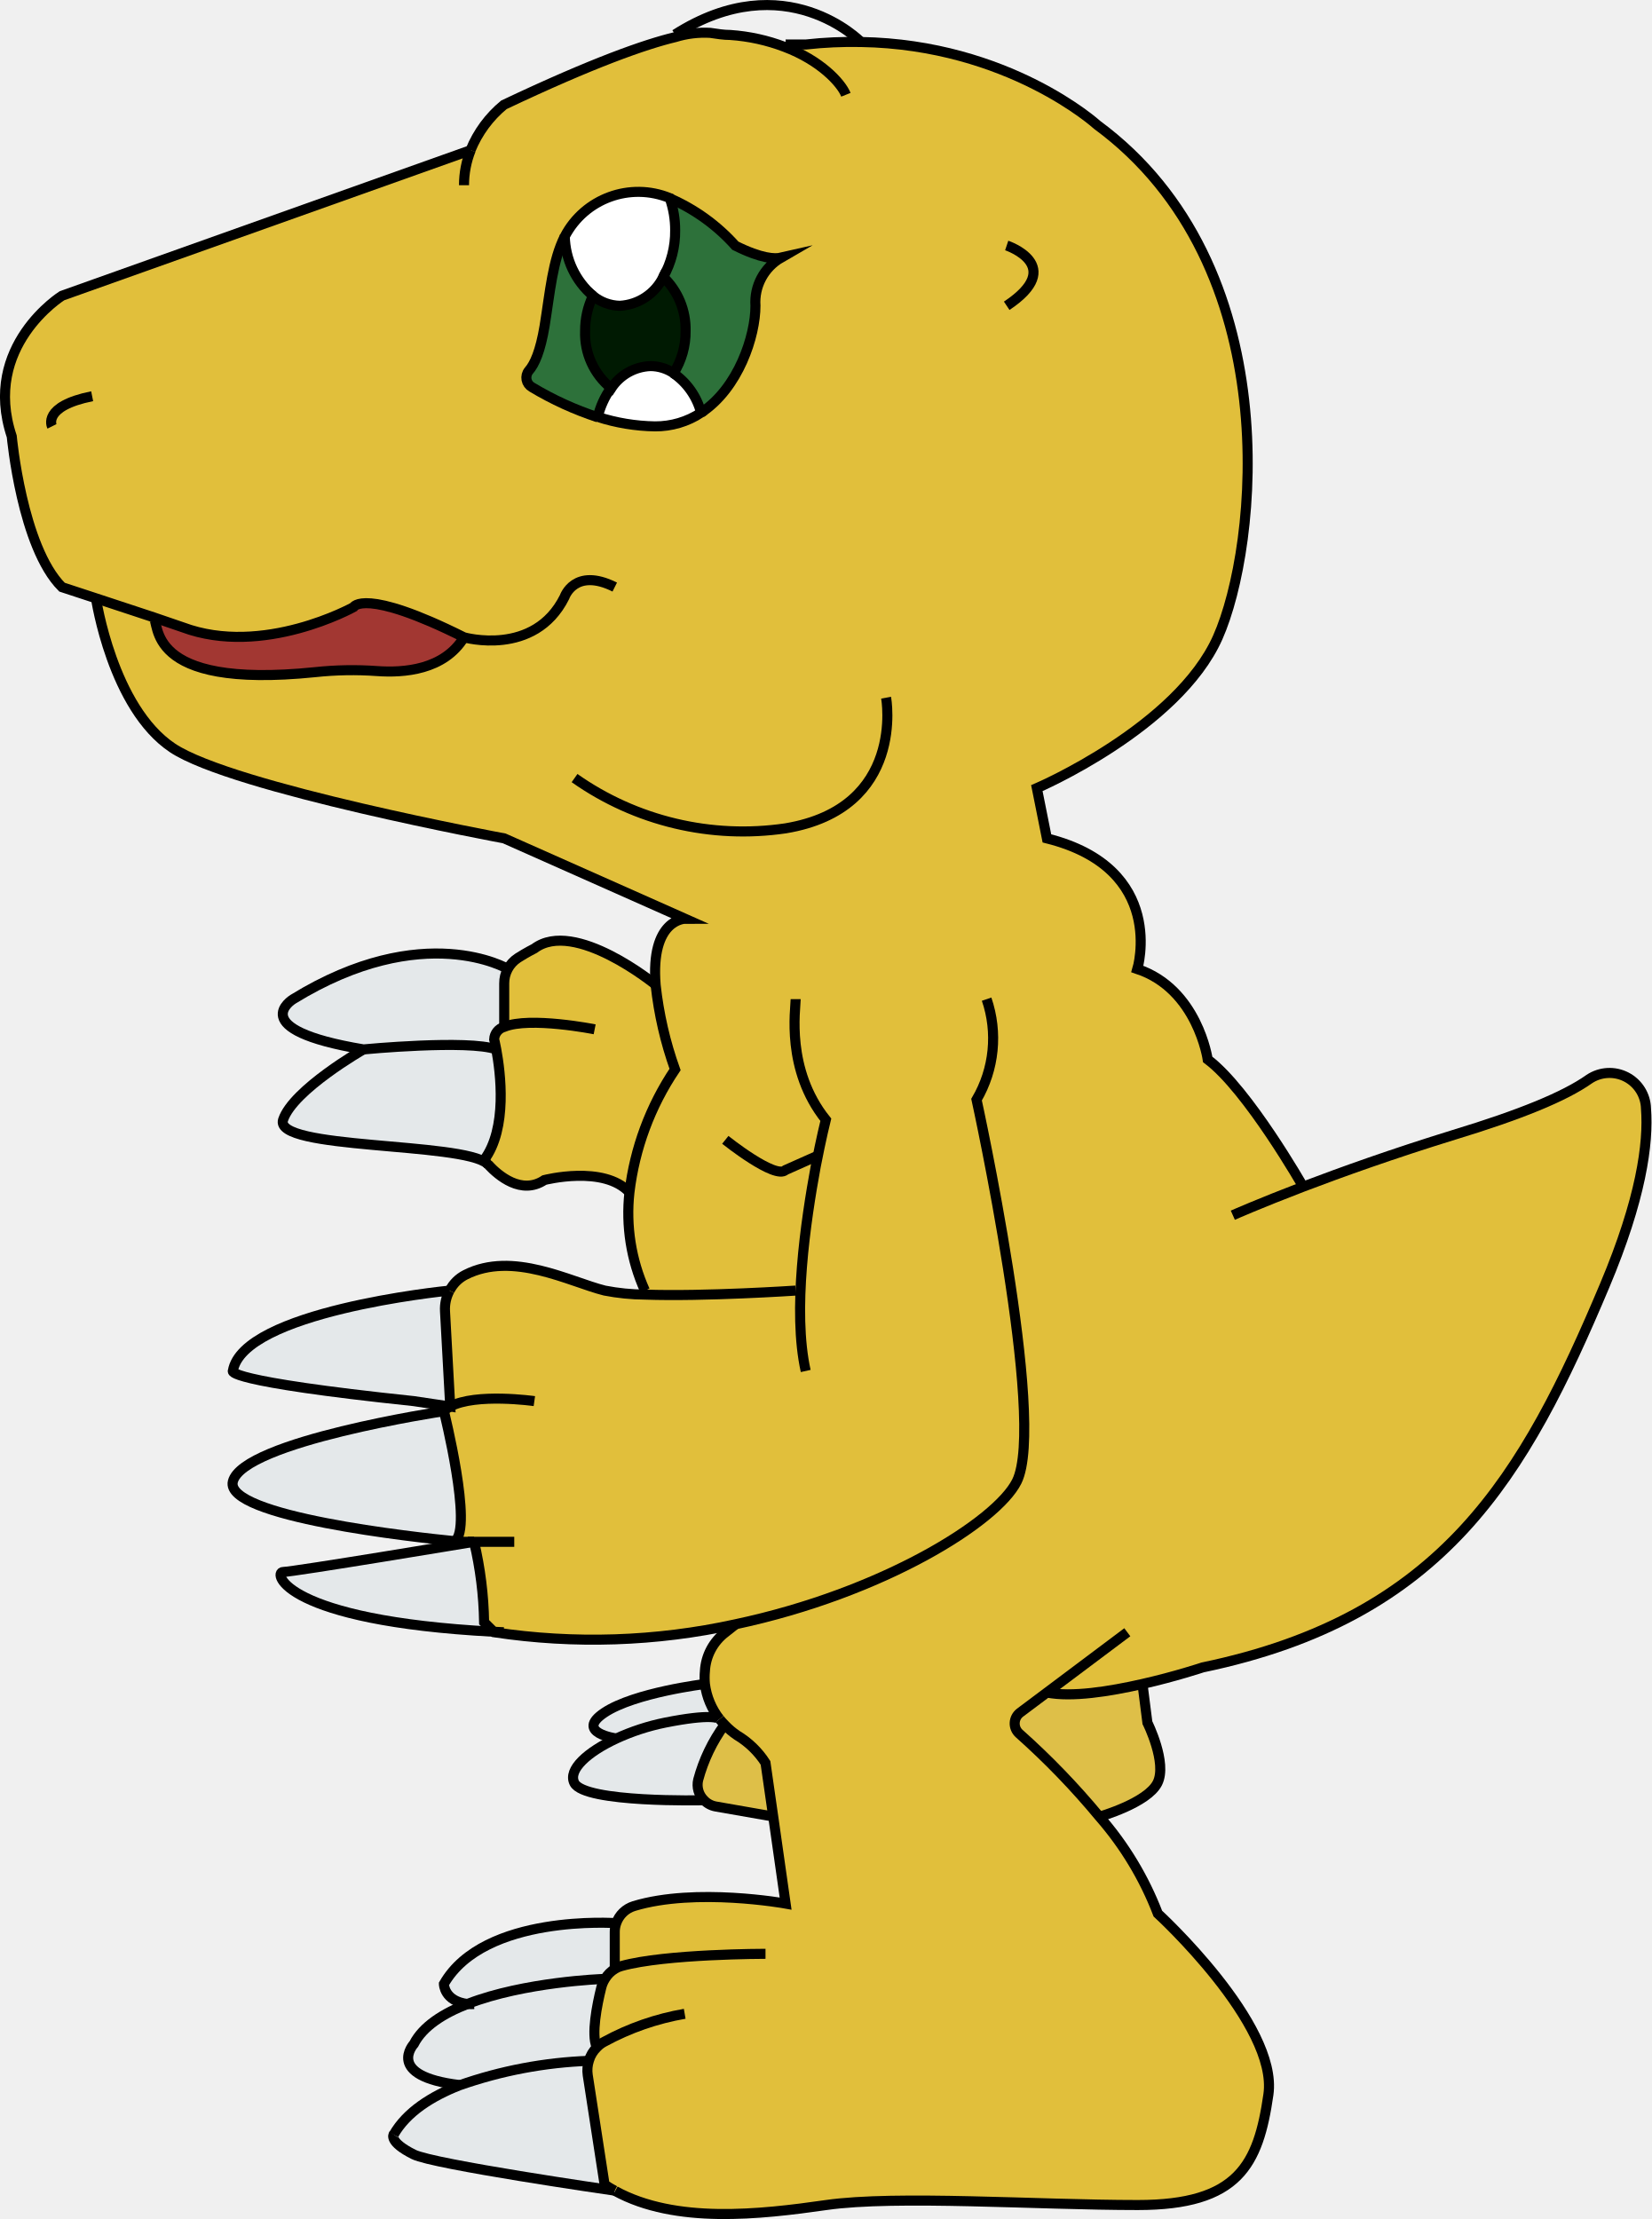
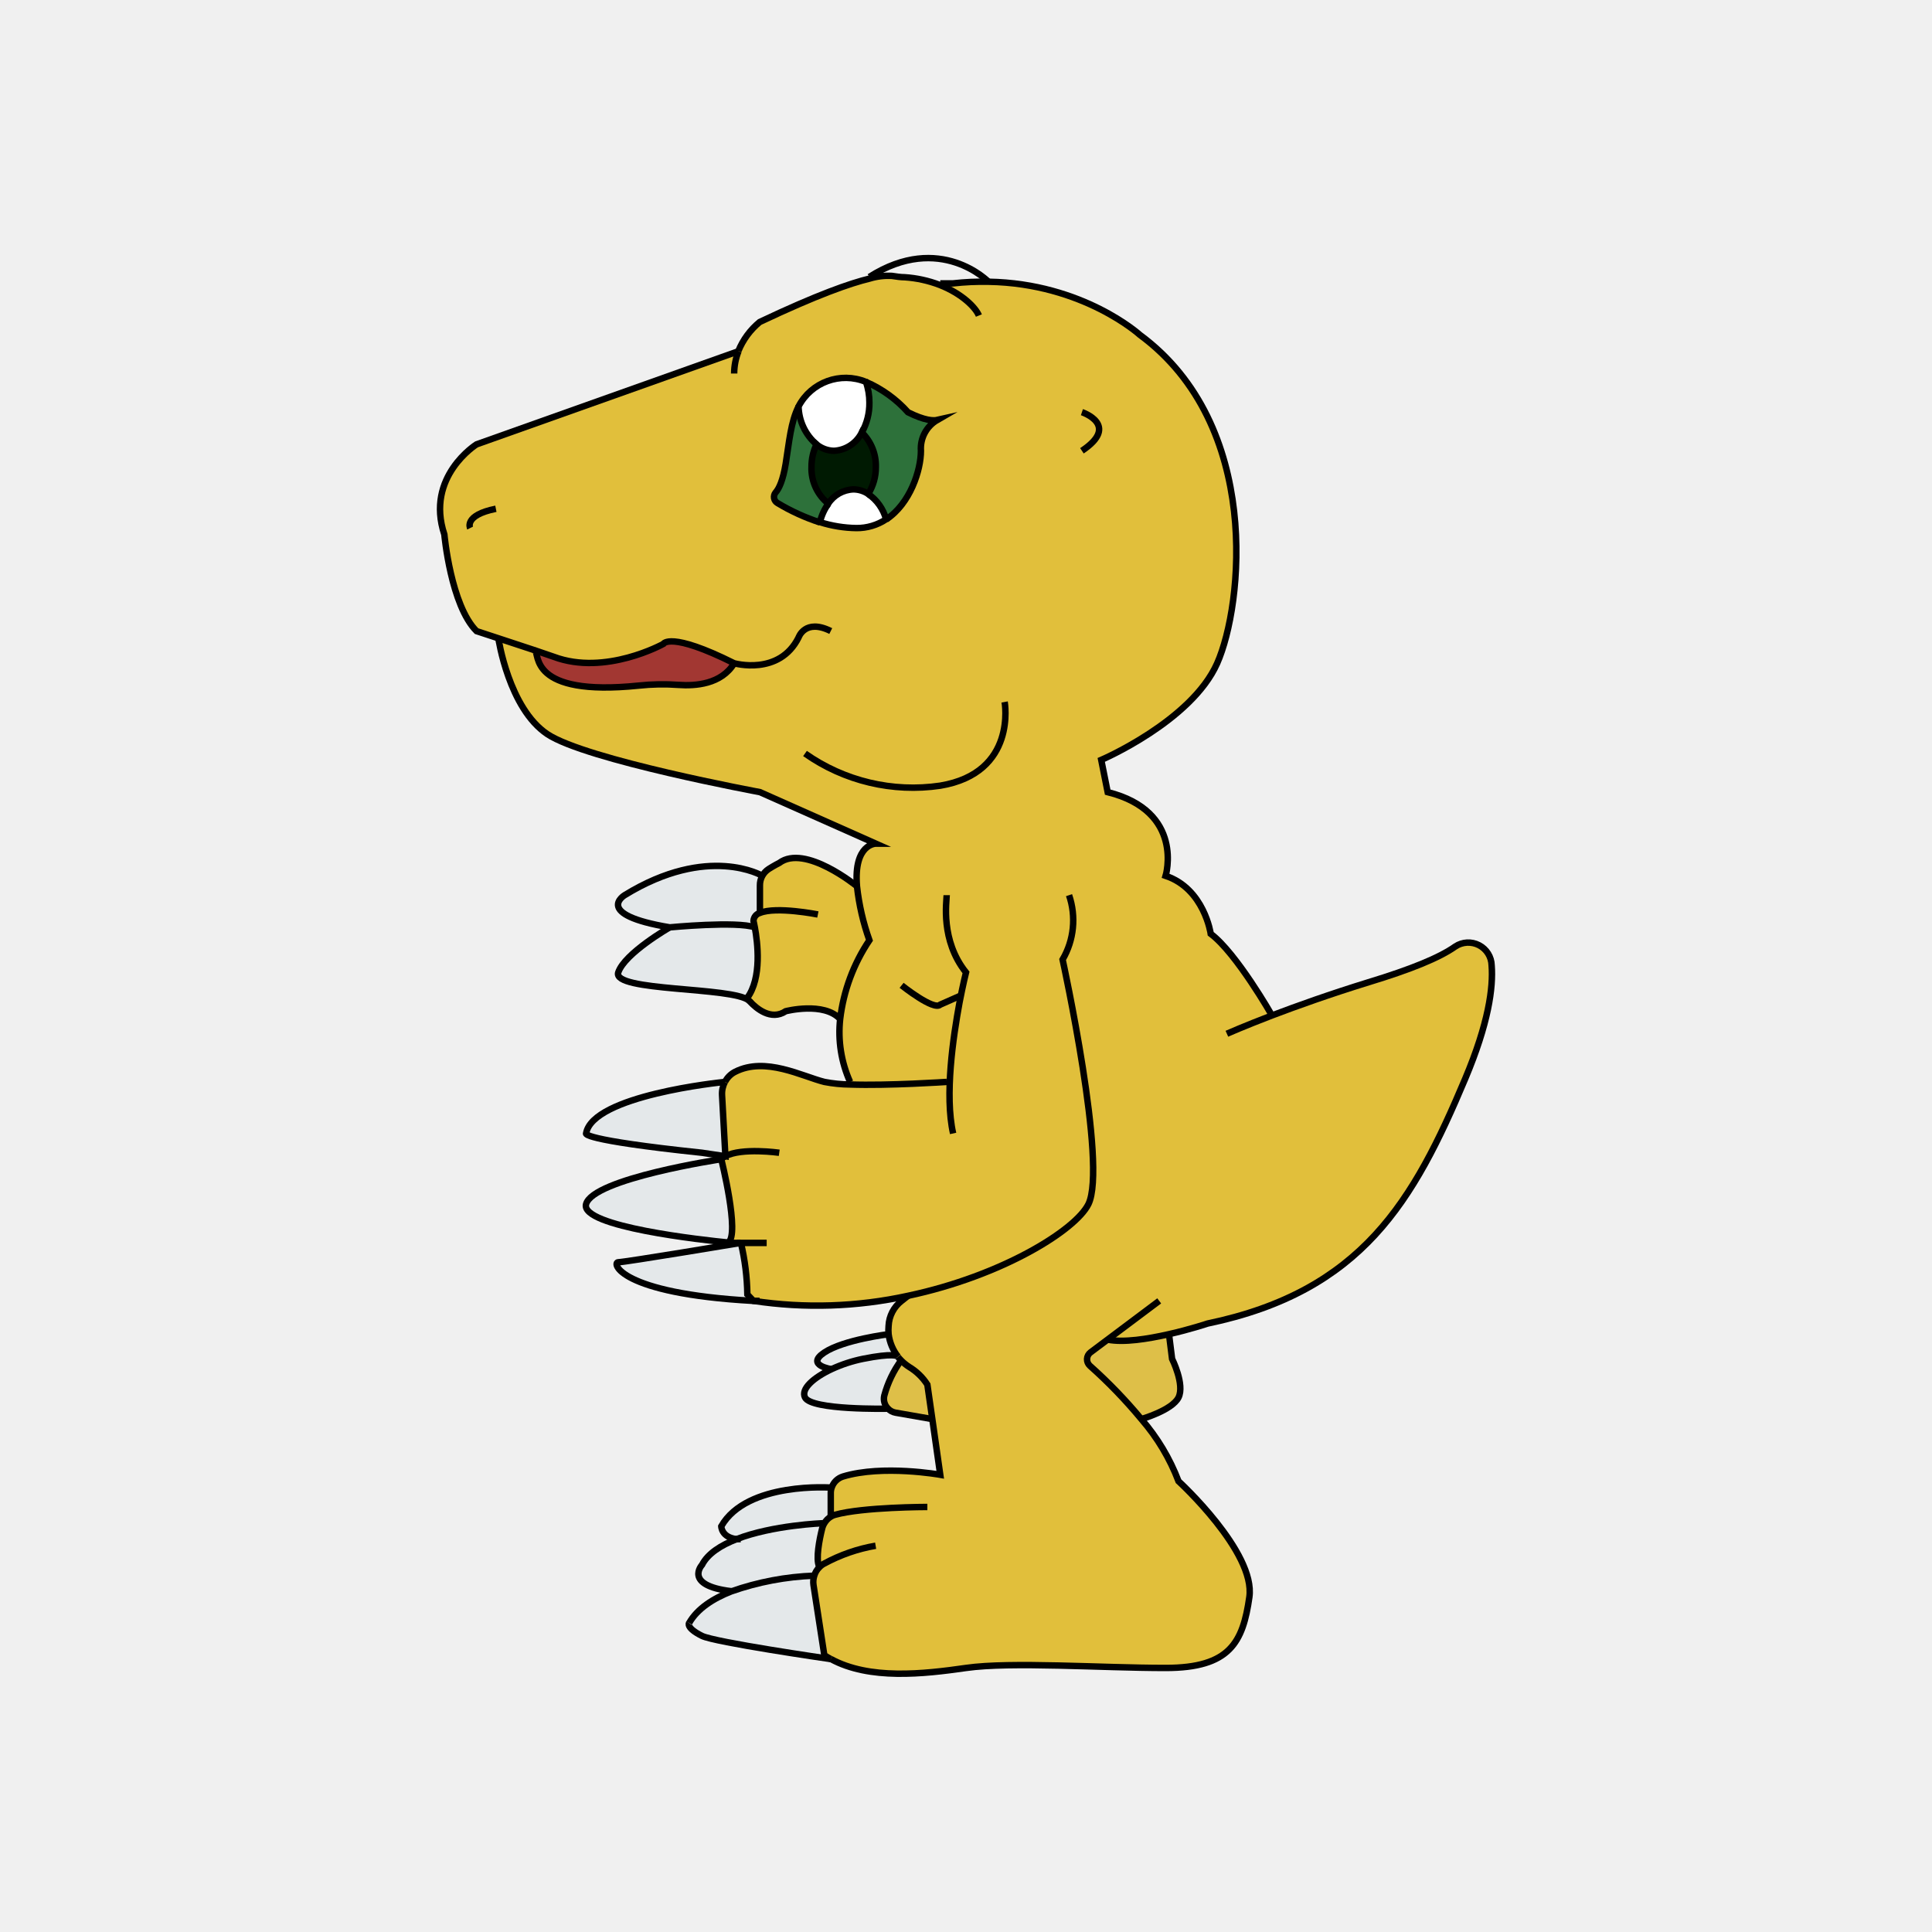
- <svg xmlns="http://www.w3.org/2000/svg" viewBox="0 0 164.33 220.82">
+ <svg xmlns="http://www.w3.org/2000/svg" viewBox="0 0 300 300">
  <defs>
-     <style>.cls-1{fill:#a23732;}.cls-2{fill:#e4e8ea;}.cls-3{fill:#e1bf3b;}.cls-4{fill:#2d713a;}.cls-5{fill:#fff;}.cls-6{fill:#001a02;}.cls-7{fill:#debf48;}.cls-8{fill:none;stroke:#000;stroke-miterlimit:10;}</style>
+     <style>.cls-1,.cls-9{fill:none;}.cls-2{fill:#a23732;}.cls-3{fill:#e4e8ea;}.cls-4{fill:#e1bf3b;}.cls-5{fill:#2d713a;}.cls-6{fill:#fff;}.cls-7{fill:#001a02;}.cls-8{fill:#debf48;}.cls-9{stroke:#000;stroke-miterlimit:10;}</style>
  </defs>
  <g id="Capa_2" data-name="Capa 2">
+     <g id="img_bg" data-name="img bg">
+       <rect class="cls-1" width="300" height="300" />
+     </g>
    <g id="W">
-       <path class="cls-1" d="M18.17,62.43c-.46-.17-1.56-.55-2.92-1v0c.75.38-1.1,7.2,16.1,5.44a34.49,34.49,0,0,1,6.18-.11c2.61.19,6.69-.09,8.65-3.35-10-5-11-3-11-3S26.17,65.43,18.17,62.43Z" />
-       <path class="cls-2" d="M23.17,147.43c-.87,3.49,18.24,5.56,22.08,5.94,1.84-1.27-1.08-12.94-1.08-12.94S24.17,143.43,23.17,147.43Z" />
-       <path class="cls-2" d="M23.17,136.43s-1,1,18,3l3.63.54-.52-9.48a3.92,3.92,0,0,1,.45-2.06C44.11,128.49,24.15,130.52,23.17,136.43Z" />
-       <path class="cls-2" d="M28.17,156.43c-1,0,0,4.84,20.95,5.95l-.95-.95a37.46,37.46,0,0,0-1-8S29.17,156.43,28.17,156.43Z" />
-       <path class="cls-2" d="M28.17,111.43c-1,2.91,17.8,2.2,20.31,4.37-.2-.22-.31-.37-.31-.37,2.35-3.13,1.63-8.72,1.21-11-2.79-1-13.21,0-13.21,0S29.17,108.43,28.17,111.43Z" />
-       <path class="cls-2" d="M29.17,99.43s-5,3,7,5c0,0,10.42-1,13.21,0-.12-.63-.21-1-.21-1a1.35,1.35,0,0,1,1-1.24V97.91a3.1,3.1,0,0,1,.38-1.48S42.17,91.43,29.17,99.43Z" />
-       <path class="cls-2" d="M39.17,212.43s-.53.74,2,2c2,1,19.49,3.53,20,3.6q-.51-.28-1-.6l-1.68-10.9a3.21,3.21,0,0,1,.12-1.45h0a43.67,43.67,0,0,0-12.89,2.44C42.94,208.61,40.46,210.17,39.17,212.43Z" />
-       <path class="cls-2" d="M46.56,199.4c-2.44.94-4.49,2.24-5.39,4,0,0-2.93,3.19,4.54,4.09a43.67,43.67,0,0,1,12.89-2.44h0a3,3,0,0,1,.8-1.32l-.09-.08c-.58-1.2,0-4.13.47-5.88a2.93,2.93,0,0,1,.37-.87C59.82,196.94,52.17,197.23,46.56,199.4Z" />
-       <path class="cls-2" d="M44.17,197.43s0,1.72,2.39,2c5.61-2.17,13.26-2.46,13.6-2.47a2.88,2.88,0,0,1,1-1l0,0v-3.62a2.53,2.53,0,0,1,.15-.87S48.17,190.43,44.17,197.43Z" />
-       <path class="cls-3" d="M50.17,102.19a1.35,1.35,0,0,0-1,1.24s.09.37.21,1c.42,2.28,1.14,7.87-1.21,11,0,0,.11.15.31.37l0,0a.8.8,0,0,1,.13.13c.94,1,3.23,3,5.53,1.47,0,0,5.92-1.53,8.46,1.23a27.83,27.83,0,0,1,4.54-12.23A36.87,36.87,0,0,1,65.24,98s-8.07-6.61-12.07-3.61c0,0-.8.4-1.64.94a3,3,0,0,0-1.36,2.54Z" />
-       <path class="cls-4" d="M52.91,38.53a32.09,32.09,0,0,0,6.57,3,8.27,8.27,0,0,1,1.29-2.85,7,7,0,0,1-2.6-5.71A8,8,0,0,1,59,29.44a8,8,0,0,1-2.76-5.91c-1.21,2.4-1.45,5.49-2,8.9-.42,2.53-1,3.82-1.57,4.46A1.09,1.09,0,0,0,52.91,38.53Z" />
-       <path class="cls-2" d="M60.17,170.43c-3,2,1.15,2.59,1.15,2.59a22.07,22.07,0,0,1,4.85-1.59c4.65-.93,5.35-.44,5.42-.37a7.08,7.08,0,0,1-1.45-3.48S63.17,168.43,60.17,170.43Z" />
-       <path class="cls-5" d="M60.77,38.64a8.27,8.27,0,0,0-1.29,2.85,19.66,19.66,0,0,0,5.69.94,8.23,8.23,0,0,0,4.59-1.36A6.89,6.89,0,0,0,67,37.14a4.19,4.19,0,0,0-2.31-.71A4.89,4.89,0,0,0,60.77,38.64Z" />
-       <path class="cls-5" d="M61.67,30.43A5.12,5.12,0,0,0,66,27.56a9.27,9.27,0,0,0,1.18-4.63,9.54,9.54,0,0,0-.54-3.22,8.25,8.25,0,0,0-10.44,3.81h0A8,8,0,0,0,59,29.44,4.37,4.37,0,0,0,61.67,30.43Z" />
-       <path class="cls-6" d="M67,37.14a7.74,7.74,0,0,0,1.19-4.21A7.22,7.22,0,0,0,66,27.56a5.12,5.12,0,0,1-4.32,2.87,4.37,4.37,0,0,1-2.72-1,8,8,0,0,0-.78,3.49,7,7,0,0,0,2.6,5.71,4.89,4.89,0,0,1,3.9-2.21A4.19,4.19,0,0,1,67,37.14Z" />
-       <path class="cls-2" d="M57.17,177.43c1,2,12.85,1.72,12.85,1.72h0a2.15,2.15,0,0,1-.56-2,16.56,16.56,0,0,1,2.63-5.49,6.66,6.66,0,0,1-.5-.56h0c-.07-.07-.77-.56-5.42.37A22.07,22.07,0,0,0,61.32,173C58.47,174.35,56.51,176.11,57.17,177.43Z" />
-       <path class="cls-7" d="M69.47,177.12a2.15,2.15,0,0,0,.56,2,2.12,2.12,0,0,0,1.19.65l5.72,1-.77-5.36a8.62,8.62,0,0,0-2.84-2.75,7.33,7.33,0,0,1-1.23-1.05A16.56,16.56,0,0,0,69.47,177.12Z" />
-       <path class="cls-4" d="M77.72,25.62c-.61.14-1.95.11-4.55-1.19a18.8,18.8,0,0,0-6.54-4.72,9.54,9.54,0,0,1,.54,3.22A9.27,9.27,0,0,1,66,27.56a7.22,7.22,0,0,1,2.18,5.37A7.74,7.74,0,0,1,67,37.14a6.89,6.89,0,0,1,2.78,3.93c3.74-2.46,5.41-7.66,5.41-10.64a5.12,5.12,0,0,1,2.55-4.79S77.73,25.62,77.72,25.62Z" />
-       <path class="cls-7" d="M101.5,170.43a1.35,1.35,0,0,0-.09,2.08,75.89,75.89,0,0,1,8,8.29h0s4.79-1.36,5.79-3.36-1-6-1-6l-.49-3.85c-3.23.74-7,1.34-9.51.85Z" />
-       <path class="cls-3" d="M15.24,61.45v0c1.36.46,2.46.84,2.92,1,8,3,17-2,17-2s1-2,11,3c-2,3.26-6,3.54-8.65,3.35a34.49,34.49,0,0,0-6.18.11C14.14,68.65,16,61.83,15.24,61.45ZM78.08,4.67a18.78,18.78,0,0,0-5.41-1.19c-.66,0-1.32-.11-2-.21a9.88,9.88,0,0,0-3.47.42c-3,.72-8.15,2.52-17.06,6.74a11.41,11.41,0,0,0-3.32,4.51h0L6.17,29.43s-8,5-5,14c0,0,1,11,5,15l3.38,1.11s1.62,10.89,7.62,14.89,33,9,33,9l18,8s-3.47,0-2.93,6.61a36.87,36.87,0,0,0,1.93,8.39,27.83,27.83,0,0,0-4.54,12.23,18.83,18.83,0,0,0,1.54,9.77v.4a22,22,0,0,1-4-.4c-3.45-.86-9.15-4-13.86-1.57a3.56,3.56,0,0,0-1.57,1.57h0a3.92,3.92,0,0,0-.45,2.06L44.8,140a2.69,2.69,0,0,0-.63.46s2.92,11.67,1.08,12.94l.67.06h1.25a37.46,37.46,0,0,1,1,8l.95.95.05.05a66.09,66.09,0,0,0,24-.79l-1,.79a5.18,5.18,0,0,0-2.06,3.87,6.83,6.83,0,0,0,0,1.28,7.08,7.08,0,0,0,1.45,3.48h0a6.66,6.66,0,0,0,.5.56,7.33,7.33,0,0,0,1.23,1.05,8.62,8.62,0,0,1,2.84,2.75l.77,5.36,1.23,8.64s-8.94-1.62-15.09.25a2.69,2.69,0,0,0-1.76,1.7,2.53,2.53,0,0,0-.15.87v3.62l0,0a2.88,2.88,0,0,0-1,1,2.93,2.93,0,0,0-.37.87c-.44,1.75-1,4.68-.47,5.88l.09.08a3,3,0,0,0-.8,1.32,3.21,3.21,0,0,0-.12,1.45l1.68,10.9q.48.31,1,.6h0c6,3.29,14.38,2.35,21,1.4,7-1,21,0,31,0s12-4,13-11-11-18-11-18a32.09,32.09,0,0,0-5.8-9.63,75.89,75.89,0,0,0-8-8.29,1.35,1.35,0,0,1,.09-2.08l2.67-2c2.47.49,6.28-.11,9.51-.85s6-1.65,6-1.65c24-5,32-19,40-38,3.63-8.62,4.38-14.15,4.11-17.62a3.63,3.63,0,0,0-5.64-2.93c-2.46,1.75-6.89,3.53-13.47,5.55-6,1.85-11.19,3.71-15,5.16,0,0-5.5-9.66-9.5-12.66,0,0-1-7-7-9,0,0,3-10-9-13l-1-5s14-6,18-15,7-37-12-51c0,0-8.78-8-23.5-8.25a41.77,41.77,0,0,0-5.5.25h-2ZM52.91,38.53a1.09,1.09,0,0,1-.31-1.64c.55-.64,1.15-1.93,1.57-4.46.57-3.41.81-6.5,2-8.9h0a8.25,8.25,0,0,1,10.44-3.81,18.8,18.8,0,0,1,6.54,4.72c2.6,1.3,3.94,1.33,4.55,1.19,0,0,0,0,0,0a5.12,5.12,0,0,0-2.55,4.79c0,3-1.67,8.18-5.41,10.64a8.23,8.23,0,0,1-4.59,1.36,19.66,19.66,0,0,1-5.69-.94A32.09,32.09,0,0,1,52.91,38.53Z" />
-       <path class="cls-8" d="M122.67,120.93s2.59-1.15,7-2.84c3.81-1.45,9-3.31,15-5.16,6.58-2,11-3.8,13.47-5.55a3.63,3.63,0,0,1,5.64,2.93c.27,3.47-.48,9-4.11,17.62-8,19-16,33-40,38,0,0-2.69.9-6,1.65s-7,1.34-9.51.85" />
-       <path class="cls-8" d="M61.16,218q-.51-.28-1-.6l-1.68-10.9a3.21,3.21,0,0,1,.12-1.45,3,3,0,0,1,.8-1.32,2.69,2.69,0,0,1,.73-.55,25.9,25.9,0,0,1,8-2.78" />
-       <path class="cls-8" d="M112.17,162.43l-8,6-2.67,2a1.35,1.35,0,0,0-.09,2.08,75.89,75.89,0,0,1,8,8.29,32.09,32.09,0,0,1,5.8,9.63s12,11,11,18-3,11-13,11-24-1-31,0c-6.62.95-15,1.89-21-1.4" />
-       <path class="cls-8" d="M76.17,194.43s-10,0-14.34,1.22a2.35,2.35,0,0,0-.63.27,2.88,2.88,0,0,0-1,1,2.93,2.93,0,0,0-.37.87c-.44,1.75-1,4.68-.47,5.88" />
-       <path class="cls-8" d="M71.59,171.06a7.08,7.08,0,0,1-1.45-3.48,6.83,6.83,0,0,1,0-1.28,5.18,5.18,0,0,1,2.06-3.87l1-.79" />
-       <path class="cls-8" d="M61.17,195.87v-3.62a2.53,2.53,0,0,1,.15-.87,2.69,2.69,0,0,1,1.76-1.7c6.15-1.87,15.09-.25,15.09-.25l-1.23-8.64-.77-5.36a8.62,8.62,0,0,0-2.84-2.75,7.33,7.33,0,0,1-1.23-1.05,6.66,6.66,0,0,1-.5-.56" />
-       <path class="cls-8" d="M113.68,167.58l.49,3.85s2,4,1,6-5.79,3.36-5.79,3.36" />
-       <path class="cls-8" d="M72.1,171.63a16.56,16.56,0,0,0-2.63,5.49,2.15,2.15,0,0,0,.56,2,2.12,2.12,0,0,0,1.19.65l5.72,1" />
-       <path class="cls-8" d="M129.67,118.09s-5.5-9.66-9.5-12.66c0,0-1-7-7-9,0,0,3-10-9-13l-1-5s14-6,18-15,7-37-12-51c0,0-8.78-8-23.5-8.25a41.77,41.77,0,0,0-5.5.25h-2" />
-       <path class="cls-8" d="M100.17,24.43s6,2,0,6" />
-       <path class="cls-8" d="M46.84,14.94a9.43,9.43,0,0,0-.67,3.49" />
-       <path class="cls-8" d="M84.17,9.43C83.68,8.21,81.6,6,78.08,4.67a18.78,18.78,0,0,0-5.41-1.19c-.66,0-1.32-.11-2-.21a9.88,9.88,0,0,0-3.47.42c-3,.72-8.15,2.52-17.06,6.74a11.41,11.41,0,0,0-3.32,4.51" />
-       <path class="cls-8" d="M85.67,4.18s-7.5-7.75-18.5-.75" />
-       <path class="cls-8" d="M46.85,14.94h0L6.17,29.43s-8,5-5,14c0,0,1,11,5,15l3.38,1.11,5.7,1.88c1.36.46,2.46.84,2.92,1,8,3,17-2,17-2s1-2,11,3c0,0,7,2,10-4,0,0,1-3,5-1" />
-       <path class="cls-8" d="M46.17,63.43c-2,3.26-6,3.54-8.65,3.35a34.49,34.49,0,0,0-6.18.11c-17.2,1.76-15.35-5.06-16.1-5.44l-.07,0" />
-       <path class="cls-8" d="M9.55,59.54s1.62,10.89,7.62,14.89,33,9,33,9l18,8s-3.47,0-2.93,6.61a36.87,36.87,0,0,0,1.93,8.39,27.83,27.83,0,0,0-4.54,12.23,18.83,18.83,0,0,0,1.54,9.77" />
-       <path class="cls-8" d="M57.17,77.43a29.08,29.08,0,0,0,21,5c12-2,10-13,10-13" />
-       <path class="cls-8" d="M69.76,41.07c3.74-2.46,5.41-7.66,5.41-10.64a5.12,5.12,0,0,1,2.55-4.79s0,0,0,0c-.61.14-1.95.11-4.55-1.19a18.8,18.8,0,0,0-6.54-4.72" />
-       <path class="cls-8" d="M56.19,23.53c-1.21,2.4-1.45,5.49-2,8.9-.42,2.53-1,3.82-1.57,4.46a1.09,1.09,0,0,0,.31,1.64,32.09,32.09,0,0,0,6.57,3" />
-       <path class="cls-8" d="M5.17,42.43s-1-2,4-3" />
-       <path class="cls-8" d="M60.77,38.64a8.27,8.27,0,0,0-1.29,2.85,19.66,19.66,0,0,0,5.69.94,8.23,8.23,0,0,0,4.59-1.36A6.89,6.89,0,0,0,67,37.14" />
-       <path class="cls-8" d="M66,27.56a9.27,9.27,0,0,0,1.18-4.63,9.54,9.54,0,0,0-.54-3.22,8.25,8.25,0,0,0-10.44,3.81h0A8,8,0,0,0,59,29.44" />
-       <path class="cls-8" d="M59,29.44a8,8,0,0,0-.78,3.49,7,7,0,0,0,2.6,5.71,4.89,4.89,0,0,1,3.9-2.21,4.19,4.19,0,0,1,2.31.71,7.74,7.74,0,0,0,1.19-4.21A7.22,7.22,0,0,0,66,27.56a5.12,5.12,0,0,1-4.32,2.87A4.37,4.37,0,0,1,59,29.44Z" />
-       <path class="cls-8" d="M61.32,191.38s-13.15-.95-17.15,6.05c0,0,0,1.72,2.39,2a5.79,5.79,0,0,0,.61,0" />
-       <path class="cls-8" d="M60.17,196.93h0c-.34,0-8,.3-13.6,2.47-2.44.94-4.49,2.24-5.39,4,0,0-2.93,3.19,4.54,4.09" />
-       <path class="cls-8" d="M58.6,205.08a43.67,43.67,0,0,0-12.89,2.44c-2.77,1.09-5.25,2.65-6.54,4.91" />
-       <path class="cls-8" d="M61.17,218h0c-.5-.07-18-2.61-20-3.6-2.53-1.26-2-2-2-2" />
-       <path class="cls-8" d="M70,179.15s-11.85.28-12.85-1.72c-.66-1.32,1.3-3.08,4.15-4.41a22.07,22.07,0,0,1,4.85-1.59c4.65-.93,5.35-.44,5.42-.37h0" />
-       <path class="cls-8" d="M70.14,167.58s-7,.85-10,2.85S61.32,173,61.32,173" />
-       <path class="cls-8" d="M98.17,99.43a12.07,12.07,0,0,1-1,10s7,32,4,38c-2,4-13.3,11.09-28,14.21a66.09,66.09,0,0,1-24,.79l-.05-.05-.95-.95a37.46,37.46,0,0,0-1-8h4" />
-       <path class="cls-8" d="M53.17,139.43s-5.83-.83-8.37.54a2.69,2.69,0,0,0-.63.46s2.92,11.67,1.08,12.94a.21.21,0,0,1-.08.06h2s-18,3-19,3,0,4.84,20.95,5.95l1,.05" />
-       <path class="cls-8" d="M79.17,99.43c0,1-1,7,3,12,0,0-.46,1.84-1,4.63-1,5.42-2.33,14.42-1,20.37" />
-       <path class="cls-8" d="M72.17,113.43s5,4,6,3L81.38,115" />
-       <path class="cls-8" d="M65.24,98s-8.07-6.61-12.07-3.61c0,0-.8.4-1.64.94a3,3,0,0,0-1.36,2.54v4.52" />
-       <path class="cls-8" d="M48.51,115.83a.79.79,0,0,0,.13.13c.94,1,3.23,3,5.53,1.47,0,0,5.92-1.53,8.46,1.23" />
-       <path class="cls-8" d="M59.17,102.43s-6.47-1.29-9-.24a1.35,1.35,0,0,0-1,1.24s.09.37.21,1c.42,2.28,1.14,7.87-1.21,11,0,0,.11.15.31.37" />
-       <path class="cls-8" d="M50.55,96.43s-8.38-5-21.38,3c0,0-5,3,7,5,0,0,10.42-1,13.21,0" />
-       <path class="cls-8" d="M36.17,104.43s-7,4-8,7,17.8,2.2,20.31,4.37l0,0a.8.8,0,0,1,.13.13l0,.05" />
-       <path class="cls-8" d="M44.74,128.43a3.56,3.56,0,0,1,1.57-1.57c4.71-2.4,10.41.71,13.86,1.57a22,22,0,0,0,4,.4c5.91.21,15-.4,15-.4" />
-       <path class="cls-8" d="M44.73,128.43c-.62.06-20.58,2.09-21.56,8,0,0-1,1,18,3l3.63.54-.52-9.48a3.92,3.92,0,0,1,.45-2.06" />
-       <path class="cls-8" d="M44.73,128.43h0" />
-       <path class="cls-8" d="M44.17,140.43s-20,3-21,7c-.87,3.49,18.24,5.56,22.08,5.94l.67.06" />
+       <path class="cls-2" d="M86,102c-.46-.17-1.56-.55-2.92-1v0c.75.38-1.1,7.2,16.1,5.44a34.49,34.49,0,0,1,6.18-.11c2.61.19,6.69-.09,8.65-3.35-10-5-11-3-11-3S94,105,86,102Z" />
+       <path class="cls-3" d="M91,187c-.87,3.49,18.24,5.56,22.08,5.94C114.93,191.69,112,180,112,180S92,183,91,187Z" />
+       <path class="cls-3" d="M91,176s-1,1,18,3l3.63.54-.52-9.48a3.92,3.92,0,0,1,.45-2.06C111.95,168.08,92,170.11,91,176Z" />
+       <path class="cls-3" d="M96,196c-1,0,0,4.84,20.95,6l-.95-1a37.46,37.46,0,0,0-1-8S97,196,96,196Z" />
+       <path class="cls-3" d="M96,151c-1,2.91,17.8,2.2,20.31,4.37-.2-.22-.31-.37-.31-.37,2.35-3.13,1.63-8.72,1.21-11-2.79-1-13.21,0-13.21,0S97,148,96,151Z" />
+       <path class="cls-3" d="M97,139s-5,3,7,5c0,0,10.42-1,13.21,0-.12-.63-.21-1-.21-1a1.35,1.35,0,0,1,1-1.24V137.5a3.1,3.1,0,0,1,.38-1.48S110,131,97,139Z" />
+       <path class="cls-3" d="M107,252s-.53.74,2,2c2,1,19.49,3.53,20,3.6q-.51-.28-1-.6l-1.68-10.9a3.21,3.21,0,0,1,.12-1.45h0a43.67,43.67,0,0,0-12.89,2.44C110.78,248.2,108.3,249.76,107,252Z" />
+       <path class="cls-3" d="M114.4,239c-2.44.94-4.49,2.24-5.39,4,0,0-2.93,3.19,4.54,4.09a43.67,43.67,0,0,1,12.89-2.44h0a3,3,0,0,1,.8-1.32l-.09-.08c-.58-1.2,0-4.13.47-5.88a2.93,2.93,0,0,1,.37-.87C127.66,236.53,120,236.82,114.4,239Z" />
+       <path class="cls-3" d="M112,237s0,1.72,2.39,2c5.61-2.17,13.26-2.46,13.6-2.47a2.88,2.88,0,0,1,1-1l0-.05v-3.62a2.53,2.53,0,0,1,.15-.87S116,230,112,237Z" />
+       <path class="cls-4" d="M118,141.78a1.35,1.35,0,0,0-1,1.24s.09.37.21,1c.42,2.28,1.14,7.87-1.21,11,0,0,.11.15.31.37l0,0a.8.8,0,0,1,.13.13c.94,1,3.23,3,5.53,1.47,0,0,5.92-1.53,8.46,1.23A27.83,27.83,0,0,1,135,146a36.87,36.87,0,0,1-1.93-8.39S125,131,121,134c0,0-.8.4-1.64.94A3,3,0,0,0,118,137.5Z" />
+       <path class="cls-5" d="M120.75,78.12a32.09,32.09,0,0,0,6.57,3,8.27,8.27,0,0,1,1.29-2.85,7,7,0,0,1-2.6-5.71,8,8,0,0,1,.78-3.49A8,8,0,0,1,124,63.12c-1.21,2.4-1.45,5.49-2,8.9-.42,2.53-1,3.82-1.57,4.46A1.09,1.09,0,0,0,120.75,78.12Z" />
+       <path class="cls-3" d="M128,210c-3,2,1.15,2.59,1.15,2.59A22.07,22.07,0,0,1,134,211c4.65-.93,5.35-.44,5.42-.37a7.08,7.08,0,0,1-1.45-3.48S131,208,128,210Z" />
+       <path class="cls-6" d="M128.61,78.23a8.27,8.27,0,0,0-1.29,2.85A19.66,19.66,0,0,0,133,82a8.23,8.23,0,0,0,4.59-1.36,6.89,6.89,0,0,0-2.78-3.93,4.19,4.19,0,0,0-2.31-.71A4.89,4.89,0,0,0,128.61,78.23Z" />
+       <path class="cls-6" d="M129.51,70a5.12,5.12,0,0,0,4.32-2.87A9.27,9.27,0,0,0,135,62.52a9.54,9.54,0,0,0-.54-3.22A8.25,8.25,0,0,0,124,63.11h0A8,8,0,0,0,126.79,69,4.37,4.37,0,0,0,129.51,70Z" />
+       <path class="cls-7" d="M134.82,76.73A7.74,7.74,0,0,0,136,72.52a7.22,7.22,0,0,0-2.18-5.37A5.12,5.12,0,0,1,129.51,70a4.37,4.37,0,0,1-2.72-1,8,8,0,0,0-.78,3.49,7,7,0,0,0,2.6,5.71,4.89,4.89,0,0,1,3.9-2.21A4.19,4.19,0,0,1,134.82,76.73Z" />
+       <path class="cls-3" d="M125,217c1,2,12.85,1.72,12.85,1.72h0a2.15,2.15,0,0,1-.56-2,16.56,16.56,0,0,1,2.63-5.49,6.66,6.66,0,0,1-.5-.56h0c-.07-.07-.77-.56-5.42.37a22.07,22.07,0,0,0-4.85,1.59C126.31,213.94,124.35,215.7,125,217Z" />
+       <path class="cls-8" d="M137.31,216.71a2.15,2.15,0,0,0,.56,2,2.12,2.12,0,0,0,1.19.65l5.72,1L144,215a8.62,8.62,0,0,0-2.84-2.75,7.33,7.33,0,0,1-1.23-1A16.56,16.56,0,0,0,137.31,216.71Z" />
+       <path class="cls-5" d="M145.56,65.21c-.61.14-1.95.11-4.55-1.19a18.8,18.8,0,0,0-6.54-4.72,9.54,9.54,0,0,1,.54,3.22,9.27,9.27,0,0,1-1.18,4.63A7.22,7.22,0,0,1,136,72.52a7.74,7.74,0,0,1-1.19,4.21,6.89,6.89,0,0,1,2.78,3.93C141.34,78.2,143,73,143,70a5.12,5.12,0,0,1,2.55-4.79S145.57,65.21,145.56,65.21Z" />
+       <path class="cls-8" d="M169.34,210a1.35,1.35,0,0,0-.09,2.08,75.89,75.89,0,0,1,8,8.29h0S182,219,183,217s-1-6-1-6l-.49-3.85c-3.23.74-7,1.34-9.51.85Z" />
+       <path class="cls-4" d="M83.08,101v0c1.36.46,2.46.84,2.92,1,8,3,17-2,17-2s1-2,11,3c-2,3.26-6,3.54-8.65,3.35a34.49,34.49,0,0,0-6.18.11C82,108.24,83.83,101.42,83.08,101Zm62.84-56.78a18.78,18.78,0,0,0-5.41-1.19c-.66,0-1.32-.11-2-.21a9.88,9.88,0,0,0-3.47.42c-3,.72-8.15,2.52-17.06,6.74a11.41,11.41,0,0,0-3.32,4.51h0L74,69s-8,5-5,14c0,0,1,11,5,15l3.38,1.11S79,110,85,114s33,9,33,9l18,8s-3.47,0-2.93,6.61A36.87,36.87,0,0,0,135,146a27.83,27.83,0,0,0-4.54,12.23A18.83,18.83,0,0,0,132,168v.4a22,22,0,0,1-4-.4c-3.45-.86-9.15-4-13.86-1.57a3.56,3.56,0,0,0-1.57,1.57h0a3.92,3.92,0,0,0-.45,2.06l.52,9.48a2.69,2.69,0,0,0-.63.46s2.92,11.67,1.08,12.94l.67.06H115a37.46,37.46,0,0,1,1,8l.95,1,0,0a66.09,66.09,0,0,0,24-.79l-1,.79a5.18,5.18,0,0,0-2.06,3.87,6.83,6.83,0,0,0,0,1.28,7.08,7.08,0,0,0,1.45,3.48h0a6.66,6.66,0,0,0,.5.56,7.33,7.33,0,0,0,1.23,1A8.62,8.62,0,0,1,144,215l.77,5.36L146,229s-8.94-1.62-15.09.25a2.69,2.69,0,0,0-1.76,1.7,2.53,2.53,0,0,0-.15.87v3.62l0,.05a2.88,2.88,0,0,0-1,1,2.93,2.93,0,0,0-.37.87c-.44,1.75-1,4.68-.47,5.88l.09.08a3,3,0,0,0-.8,1.32,3.21,3.21,0,0,0-.12,1.45L128,257q.48.31,1,.6h0c6,3.29,14.38,2.35,21,1.4,7-1,21,0,31,0s12-4,13-11-11-18-11-18a32.09,32.09,0,0,0-5.8-9.63,75.89,75.89,0,0,0-8-8.29,1.35,1.35,0,0,1,.09-2.08l2.67-2c2.47.49,6.28-.11,9.51-.85s6-1.65,6-1.65c24-5,32-19,40-38,3.63-8.62,4.38-14.15,4.11-17.62A3.63,3.63,0,0,0,226,147c-2.46,1.75-6.89,3.53-13.47,5.55-6,1.85-11.19,3.71-15,5.16,0,0-5.5-9.66-9.5-12.66,0,0-1-7-7-9,0,0,3-10-9-13l-1-5s14-6,18-15,7-37-12-51c0,0-8.78-8-23.5-8.25A41.77,41.77,0,0,0,148,44h-2ZM120.75,78.12a1.09,1.09,0,0,1-.31-1.64c.55-.64,1.15-1.93,1.57-4.46.57-3.41.81-6.5,2-8.9h0a8.25,8.25,0,0,1,10.44-3.81A18.8,18.8,0,0,1,141,64c2.6,1.3,3.94,1.33,4.55,1.19,0,0,0,0,0,0A5.12,5.12,0,0,0,143,70c0,3-1.67,8.18-5.41,10.64A8.23,8.23,0,0,1,133,82a19.66,19.66,0,0,1-5.69-.94A32.09,32.09,0,0,1,120.75,78.12Z" />
+       <path class="cls-9" d="M190.51,160.52s2.59-1.15,7-2.84c3.81-1.45,9-3.31,15-5.16,6.58-2,11-3.8,13.47-5.55a3.63,3.63,0,0,1,5.64,2.93c.27,3.47-.48,9-4.11,17.62-8,19-16,33-40,38,0,0-2.69.9-6,1.65s-7,1.34-9.51.85" />
+       <path class="cls-9" d="M129,257.62q-.51-.28-1-.6l-1.68-10.9a3.21,3.21,0,0,1,.12-1.45,3,3,0,0,1,.8-1.32,2.69,2.69,0,0,1,.73-.55,25.9,25.9,0,0,1,8-2.78" />
+       <path class="cls-9" d="M180,202l-8,6-2.67,2a1.35,1.35,0,0,0-.09,2.08,75.89,75.89,0,0,1,8,8.29A32.09,32.09,0,0,1,183,230s12,11,11,18-3,11-13,11-24-1-31,0c-6.62.95-15,1.89-21-1.4" />
+       <path class="cls-9" d="M144,234s-10,0-14.34,1.22a2.35,2.35,0,0,0-.63.27,2.88,2.88,0,0,0-1,1,2.93,2.93,0,0,0-.37.87c-.44,1.75-1,4.68-.47,5.88" />
+       <path class="cls-9" d="M139.43,210.65a7.08,7.08,0,0,1-1.45-3.48,6.83,6.83,0,0,1,0-1.28A5.18,5.18,0,0,1,140,202l1-.79" />
+       <path class="cls-9" d="M129,235.46v-3.62a2.53,2.53,0,0,1,.15-.87,2.69,2.69,0,0,1,1.76-1.7C137.07,227.4,146,229,146,229l-1.23-8.64L144,215a8.62,8.62,0,0,0-2.84-2.75,7.33,7.33,0,0,1-1.23-1,6.66,6.66,0,0,1-.5-.56" />
+       <path class="cls-9" d="M181.52,207.17,182,211s2,4,1,6-5.79,3.36-5.79,3.36" />
+       <path class="cls-9" d="M139.94,211.22a16.56,16.56,0,0,0-2.63,5.49,2.15,2.15,0,0,0,.56,2,2.12,2.12,0,0,0,1.19.65l5.72,1" />
+       <path class="cls-9" d="M197.51,157.68S192,148,188,145c0,0-1-7-7-9,0,0,3-10-9-13l-1-5s14-6,18-15,7-37-12-51c0,0-8.78-8-23.5-8.25A41.77,41.77,0,0,0,148,44h-2" />
+       <path class="cls-9" d="M168,64s6,2,0,6" />
+       <path class="cls-9" d="M114.68,54.53A9.43,9.43,0,0,0,114,58" />
+       <path class="cls-9" d="M152,49c-.49-1.22-2.57-3.38-6.09-4.76a18.78,18.78,0,0,0-5.41-1.19c-.66,0-1.32-.11-2-.21a9.88,9.88,0,0,0-3.47.42c-3,.72-8.15,2.52-17.06,6.74a11.41,11.41,0,0,0-3.32,4.51" />
+       <path class="cls-9" d="M153.51,43.77S146,36,135,43" />
+       <path class="cls-9" d="M114.69,54.53h0L74,69s-8,5-5,14c0,0,1,11,5,15l3.38,1.11,5.7,1.88c1.36.46,2.46.84,2.92,1,8,3,17-2,17-2s1-2,11,3c0,0,7,2,10-4,0,0,1-3,5-1" />
+       <path class="cls-9" d="M114,103c-2,3.26-6,3.54-8.65,3.35a34.49,34.49,0,0,0-6.18.11c-17.2,1.76-15.35-5.06-16.1-5.44L83,101" />
+       <path class="cls-9" d="M77.39,99.13S79,110,85,114s33,9,33,9l18,8s-3.47,0-2.93,6.61A36.87,36.87,0,0,0,135,146a27.83,27.83,0,0,0-4.54,12.23A18.83,18.83,0,0,0,132,168" />
+       <path class="cls-9" d="M125,117a29.08,29.08,0,0,0,21,5c12-2,10-13,10-13" />
+       <path class="cls-9" d="M137.6,80.66C141.34,78.2,143,73,143,70a5.12,5.12,0,0,1,2.55-4.79s0,0,0,0c-.61.14-1.95.11-4.55-1.19a18.8,18.8,0,0,0-6.54-4.72" />
+       <path class="cls-9" d="M124,63.12c-1.21,2.4-1.45,5.49-2,8.9-.42,2.53-1,3.82-1.57,4.46a1.09,1.09,0,0,0,.31,1.64,32.09,32.09,0,0,0,6.57,3" />
+       <path class="cls-9" d="M73,82s-1-2,4-3" />
+       <path class="cls-9" d="M128.61,78.23a8.27,8.27,0,0,0-1.29,2.85A19.66,19.66,0,0,0,133,82a8.23,8.23,0,0,0,4.59-1.36,6.89,6.89,0,0,0-2.78-3.93" />
+       <path class="cls-9" d="M133.83,67.15A9.27,9.27,0,0,0,135,62.52a9.54,9.54,0,0,0-.54-3.22A8.25,8.25,0,0,0,124,63.11h0A8,8,0,0,0,126.79,69" />
+       <path class="cls-9" d="M126.79,69a8,8,0,0,0-.78,3.49,7,7,0,0,0,2.6,5.71,4.89,4.89,0,0,1,3.9-2.21,4.19,4.19,0,0,1,2.31.71A7.74,7.74,0,0,0,136,72.52a7.22,7.22,0,0,0-2.18-5.37A5.12,5.12,0,0,1,129.51,70,4.37,4.37,0,0,1,126.79,69Z" />
+       <path class="cls-9" d="M129.16,231S116,230,112,237c0,0,0,1.72,2.39,2a5.79,5.79,0,0,0,.61,0" />
+       <path class="cls-9" d="M128,236.52h0c-.34,0-8,.3-13.6,2.47-2.44.94-4.49,2.24-5.39,4,0,0-2.93,3.19,4.54,4.09" />
+       <path class="cls-9" d="M126.44,244.67a43.67,43.67,0,0,0-12.89,2.44c-2.77,1.09-5.25,2.65-6.54,4.91" />
+       <path class="cls-9" d="M129,257.62h0c-.5-.07-18-2.61-20-3.6-2.53-1.26-2-2-2-2" />
+       <path class="cls-9" d="M137.86,218.74S126,219,125,217c-.66-1.32,1.3-3.08,4.15-4.41A22.07,22.07,0,0,1,134,211c4.65-.93,5.35-.44,5.42-.37h0" />
+       <path class="cls-9" d="M138,207.17s-7,.85-10,2.85,1.15,2.59,1.15,2.59" />
+       <path class="cls-9" d="M166,139a12.07,12.07,0,0,1-1,10s7,32,4,38c-2,4-13.3,11.09-28,14.21a66.09,66.09,0,0,1-24,.79l0,0-.95-1a37.46,37.46,0,0,0-1-8h4" />
+       <path class="cls-9" d="M121,179s-5.83-.83-8.37.54a2.69,2.69,0,0,0-.63.46s2.92,11.67,1.08,12.94a.21.21,0,0,1-.08.06h2s-18,3-19,3,0,4.84,20.95,6l1,0" />
+       <path class="cls-9" d="M147,139c0,1-1,7,3,12,0,0-.46,1.84-1,4.63-1,5.42-2.33,14.42-1,20.37" />
+       <path class="cls-9" d="M140,153s5,4,6,3l3.21-1.42" />
+       <path class="cls-9" d="M133.08,137.63S125,131,121,134c0,0-.8.4-1.64.94A3,3,0,0,0,118,137.5V142" />
+       <path class="cls-9" d="M116.35,155.42a.79.79,0,0,0,.13.13c.94,1,3.23,3,5.53,1.47,0,0,5.92-1.53,8.46,1.23" />
+       <path class="cls-9" d="M127,142s-6.47-1.29-9-.24a1.35,1.35,0,0,0-1,1.24s.09.37.21,1c.42,2.28,1.14,7.87-1.21,11,0,0,.11.15.31.37" />
+       <path class="cls-9" d="M118.39,136S110,131,97,139c0,0-5,3,7,5,0,0,10.42-1,13.21,0" />
+       <path class="cls-9" d="M104,144s-7,4-8,7,17.8,2.2,20.31,4.37l0,0a.8.8,0,0,1,.13.13l0,.05" />
+       <path class="cls-9" d="M112.58,168a3.56,3.56,0,0,1,1.57-1.57c4.71-2.4,10.41.71,13.86,1.57a22,22,0,0,0,4,.4c5.91.21,15-.4,15-.4" />
+       <path class="cls-9" d="M112.57,168c-.62.06-20.58,2.09-21.56,8,0,0-1,1,18,3l3.63.54-.52-9.48a3.92,3.92,0,0,1,.45-2.06" />
+       <path class="cls-9" d="M112.57,168h0" />
+       <path class="cls-9" d="M112,180s-20,3-21,7c-.87,3.49,18.24,5.56,22.08,5.94l.67.06" />
    </g>
  </g>
</svg>
